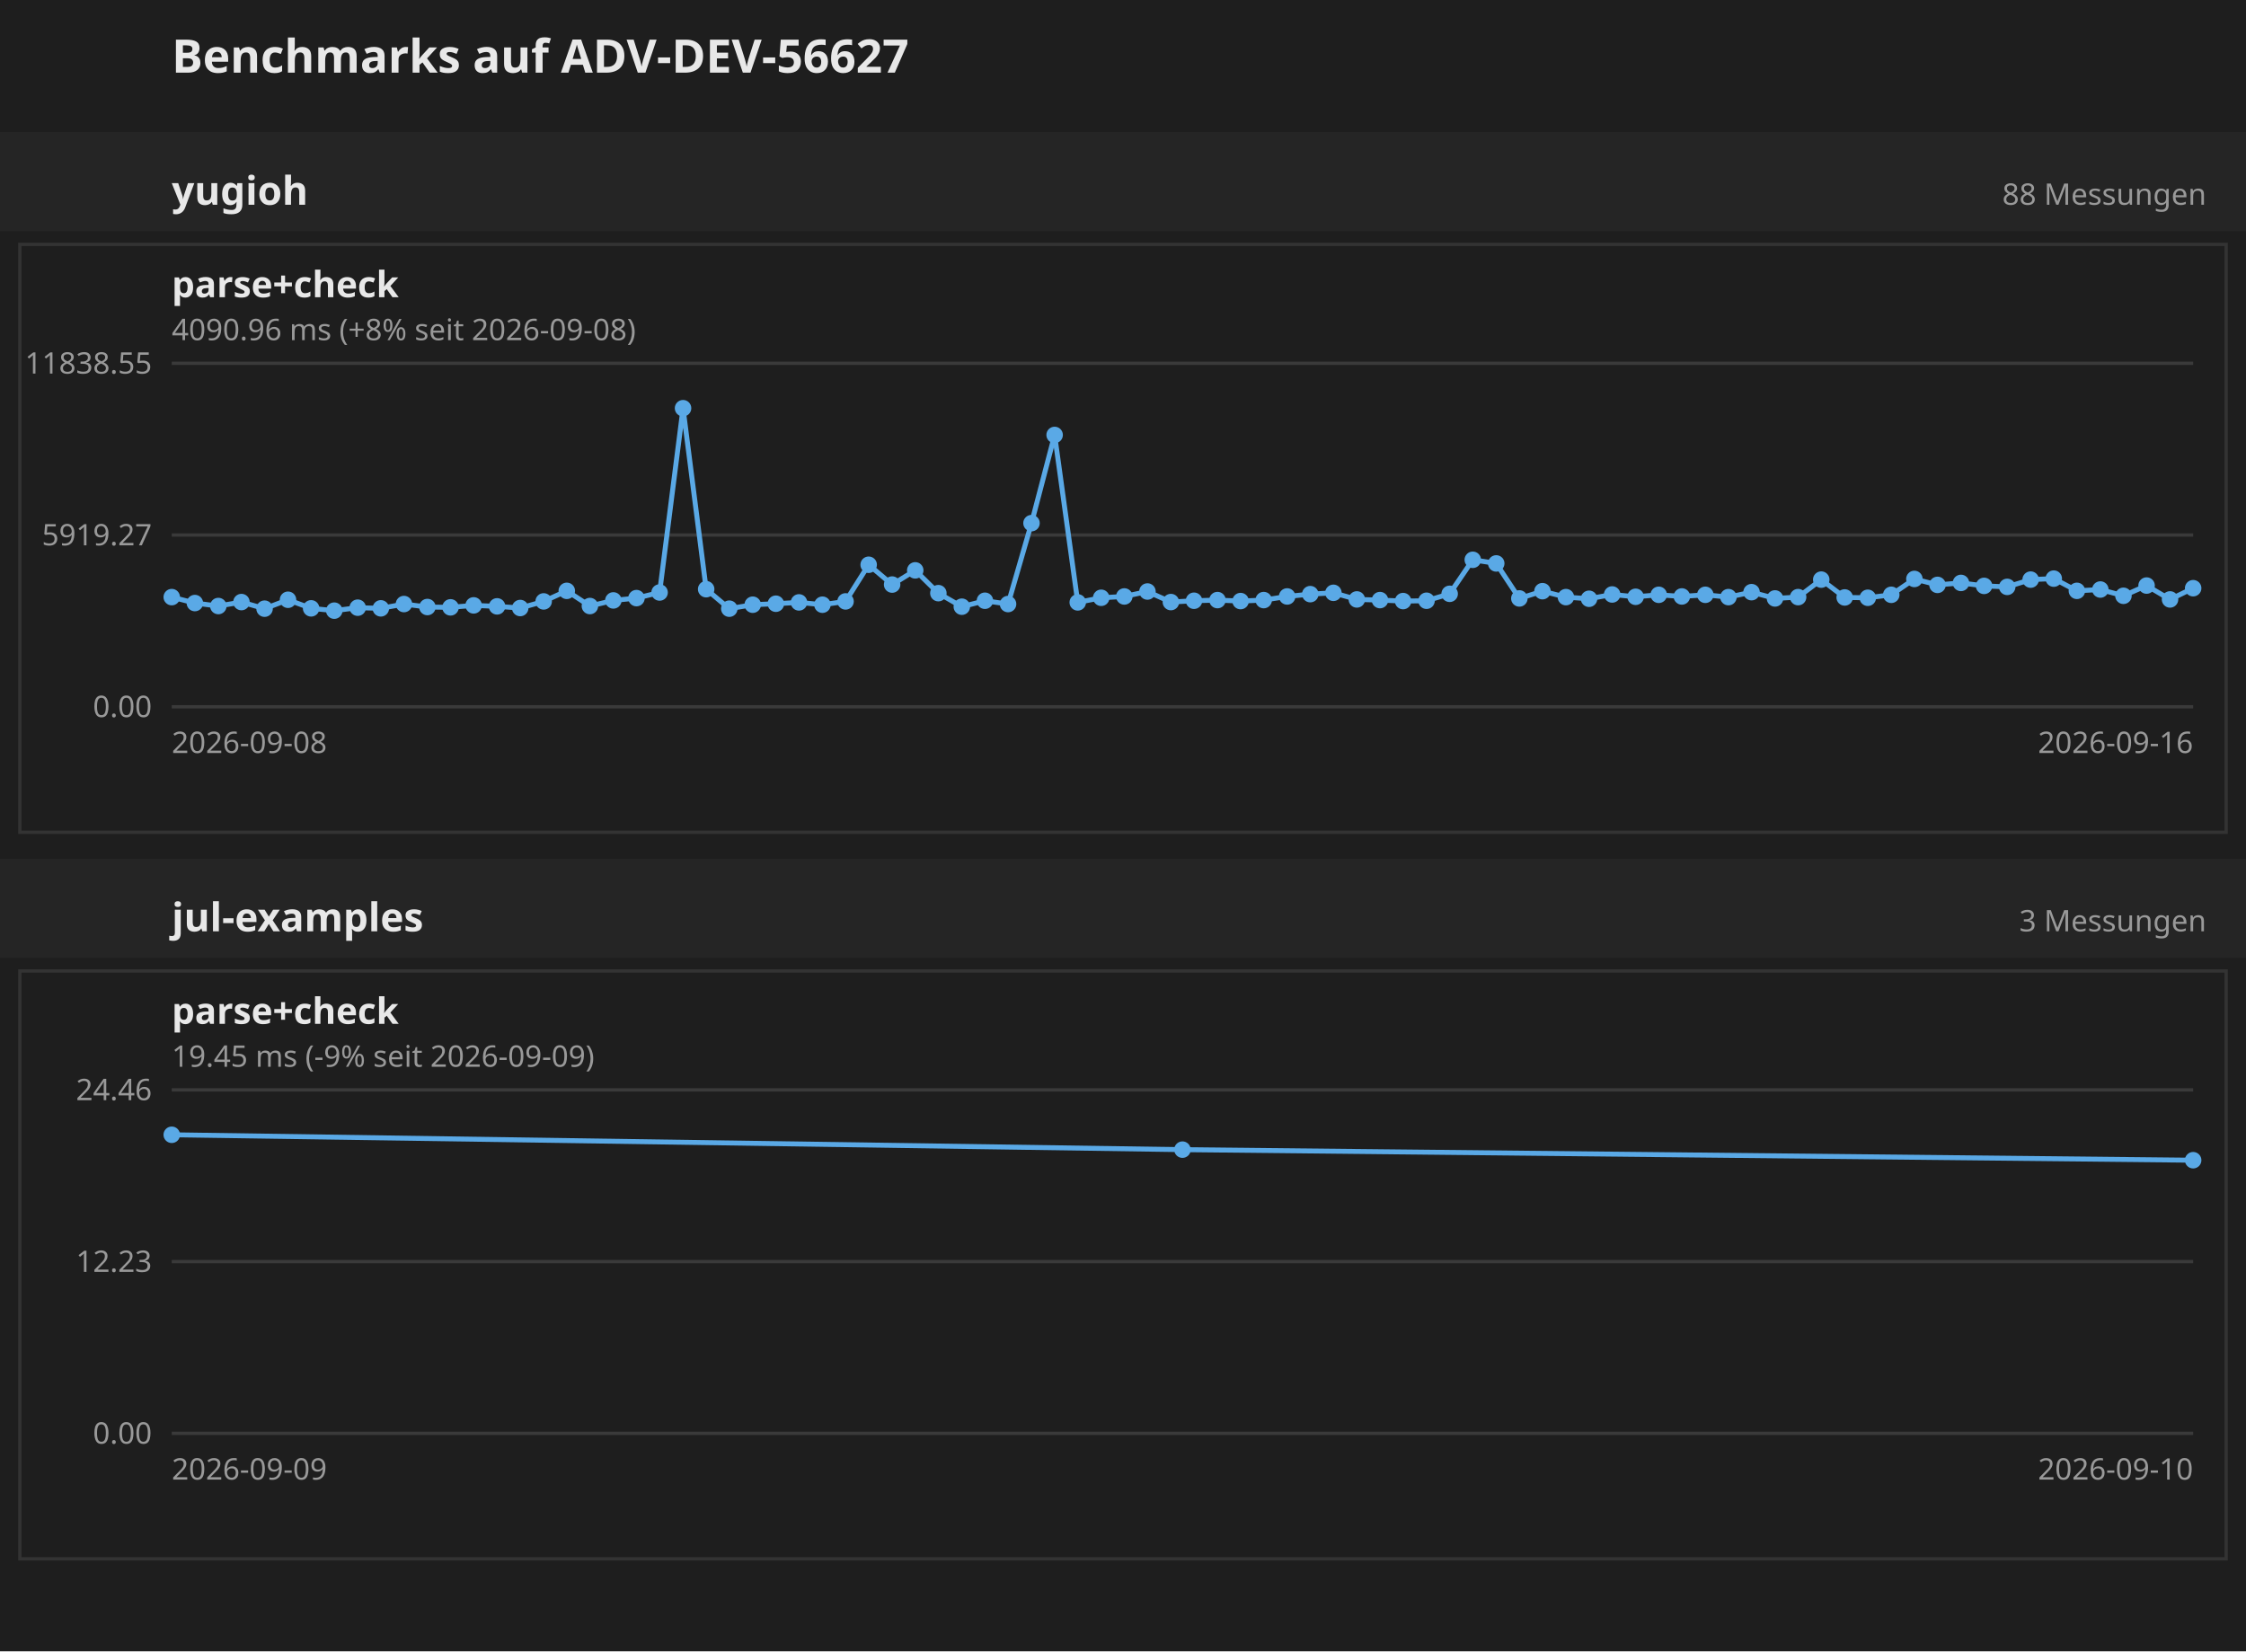
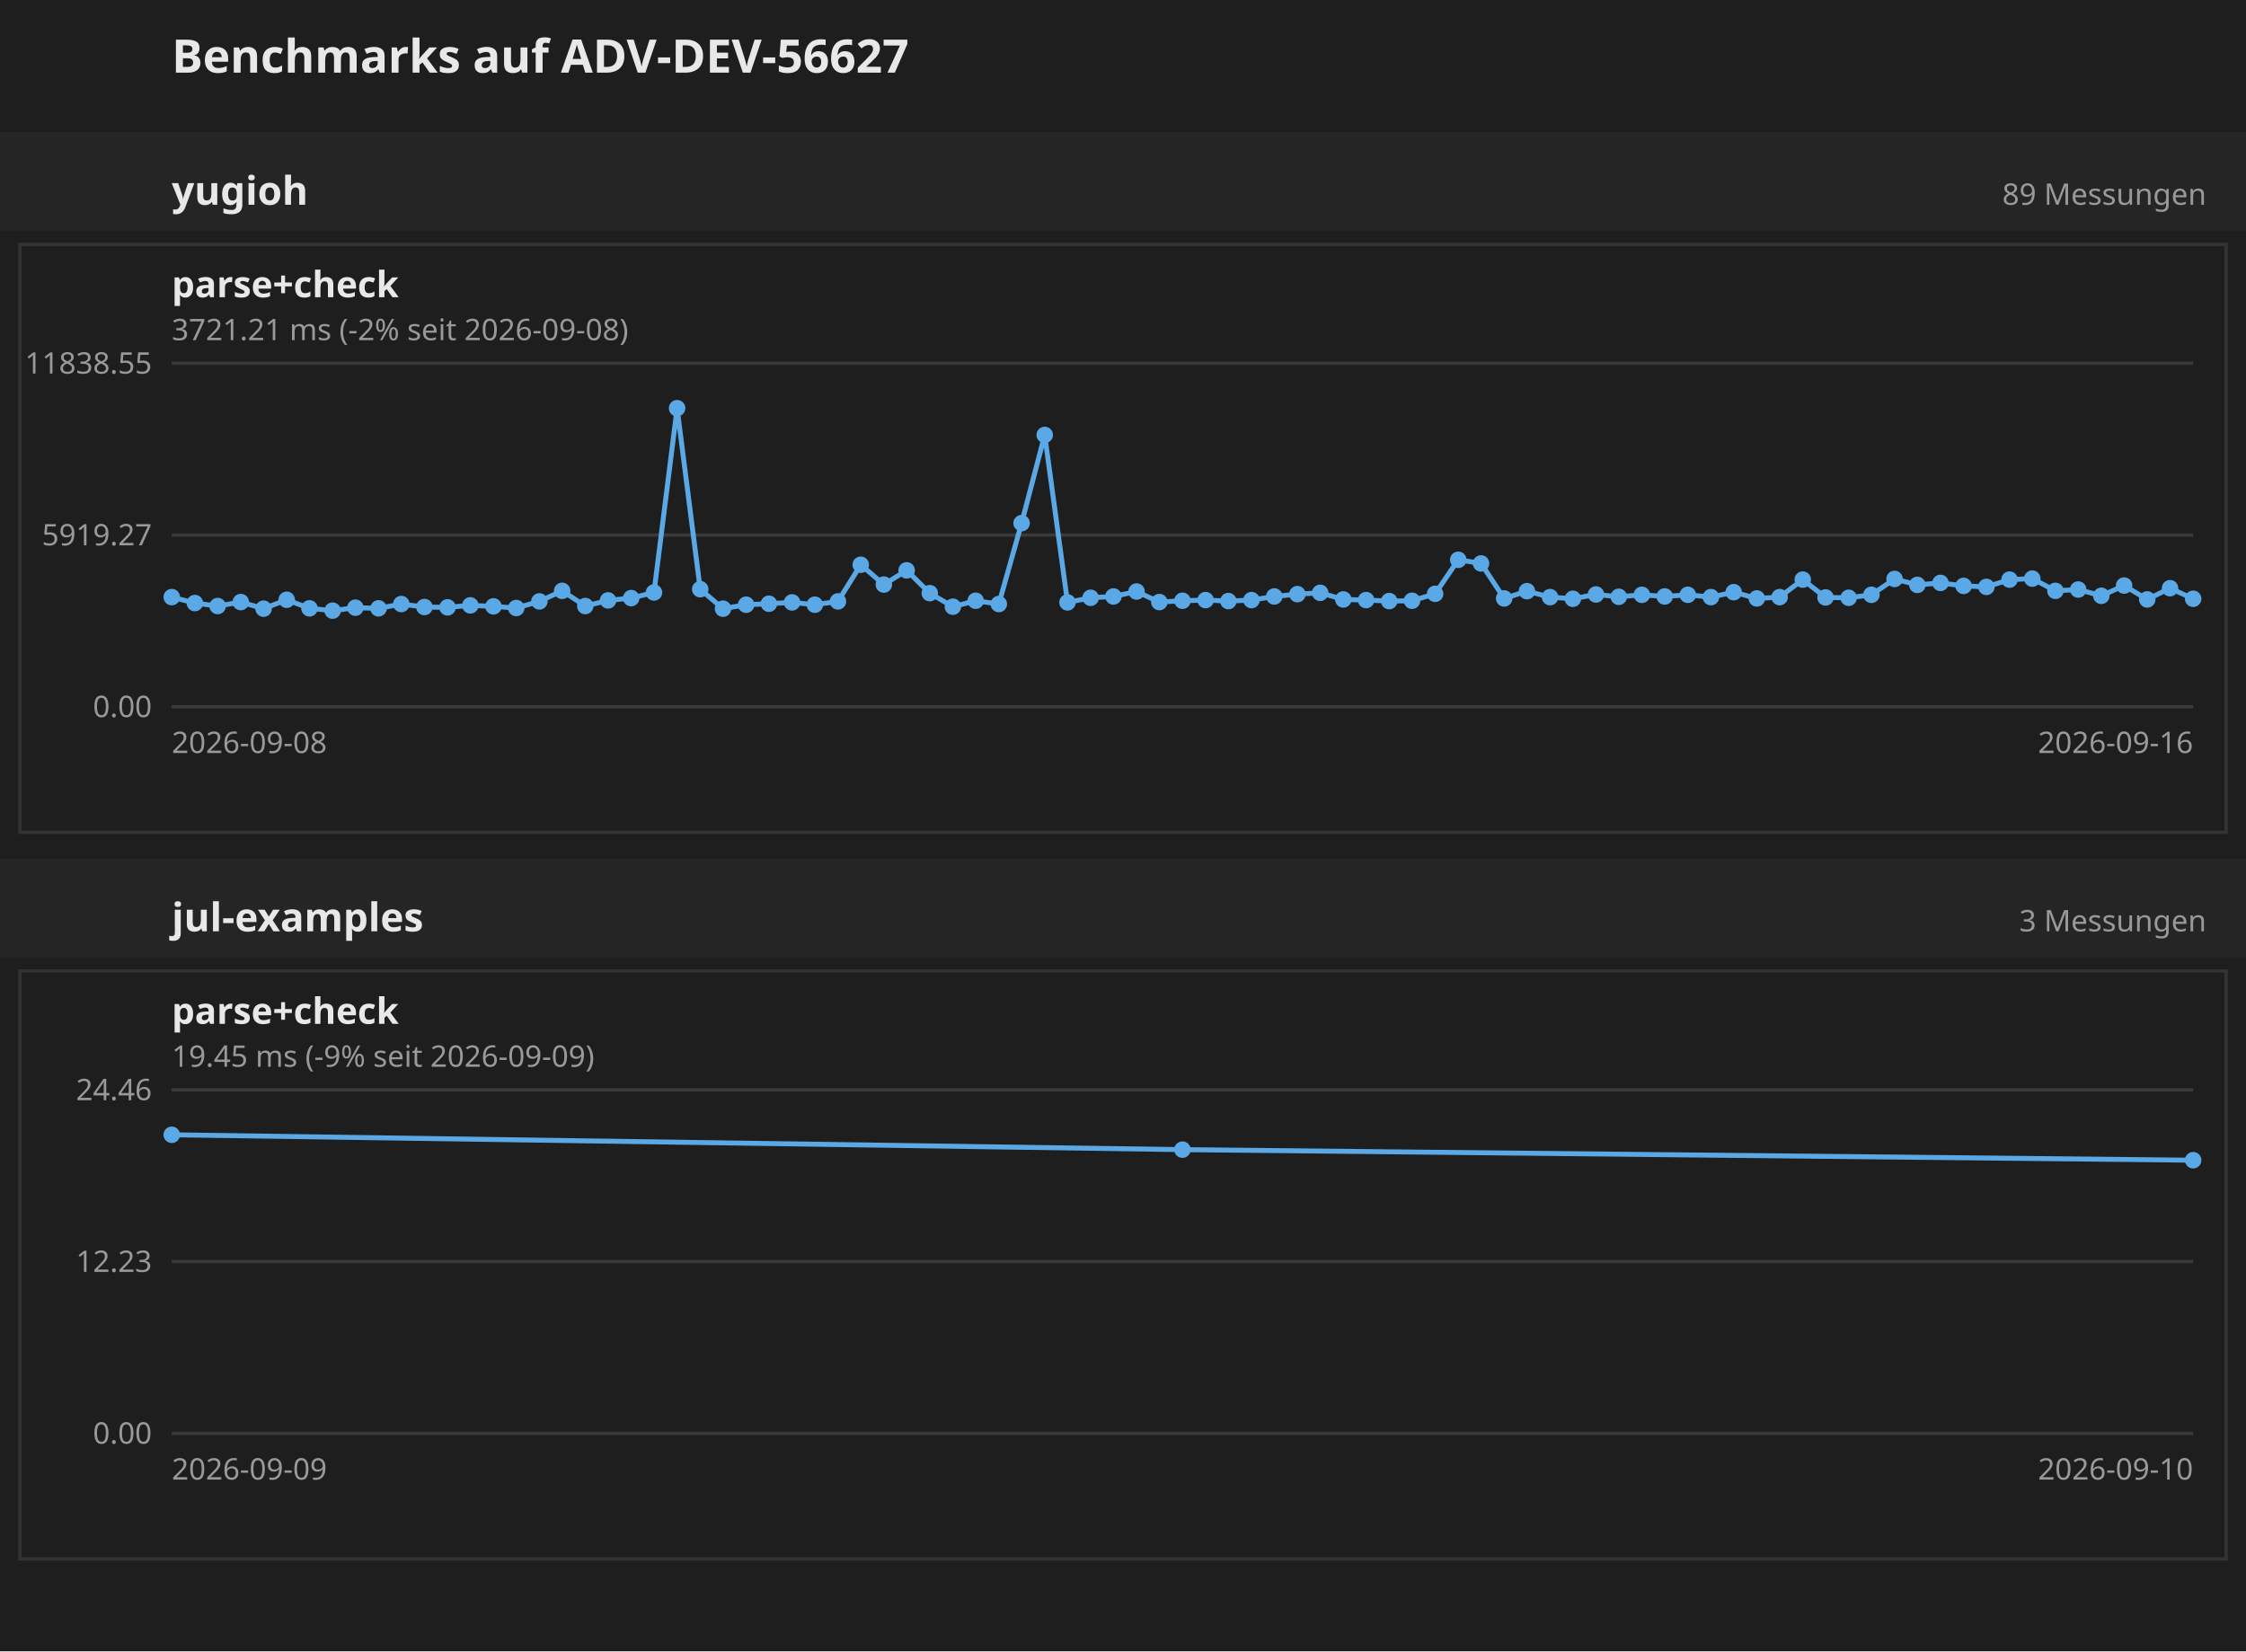
<svg xmlns="http://www.w3.org/2000/svg" width="680" height="500" font-family="sans-serif">
  <rect width="680" height="500" fill="#1e1e1e" />
  <text x="52" y="22" font-size="14" font-weight="bold" fill="#e8e8e8">Benchmarks auf ADV-DEV-56627</text>
  <g transform="translate(0 40)">
    <rect x="0" y="0" width="680" height="30" fill="#252525" />
    <text x="52" y="22" font-size="12" font-weight="bold" fill="#e8e8e8">yugioh</text>
-     <text x="668" y="22" text-anchor="end" font-size="9" fill="#999">88 Messungen</text>
+     <text x="668" y="22" text-anchor="end" font-size="9" fill="#999">89 Messungen</text>
    <g transform="translate(0 30)">
      <g transform="translate(0 0)">
        <rect x="6" y="4" width="668" height="178" fill="none" stroke="#333" />
        <text x="52" y="20" font-size="11" font-weight="bold" fill="#e8e8e8">parse+check</text>
-         <text x="52" y="33" font-size="9" fill="#999">4090.96 ms (+8% seit 2026-09-08)</text>
+         <text x="52" y="33" font-size="9" fill="#999">3721.21 ms (-2% seit 2026-09-08)</text>
        <line x1="52" y1="144.0" x2="664" y2="144.0" stroke="#3a3a3a" />
        <text x="46" y="144.0" text-anchor="end" dominant-baseline="middle" font-size="9" fill="#999">0.00</text>
        <line x1="52" y1="92.0" x2="664" y2="92.0" stroke="#3a3a3a" />
        <text x="46" y="92.0" text-anchor="end" dominant-baseline="middle" font-size="9" fill="#999">5919.27</text>
        <line x1="52" y1="40.0" x2="664" y2="40.0" stroke="#3a3a3a" />
        <text x="46" y="40.0" text-anchor="end" dominant-baseline="middle" font-size="9" fill="#999">11838.55</text>
        <text x="52" y="158" font-size="9" fill="#999">2026-09-08</text>
        <text x="664" y="158" text-anchor="end" font-size="9" fill="#999">2026-09-16</text>
-         <polyline fill="none" stroke="#5aa9e6" stroke-width="1.5" points="52.0,110.8 59.0,112.6 66.1,113.5 73.1,112.3 80.1,114.3 87.2,111.6 94.2,114.2 101.2,114.9 108.3,114.0 115.3,114.2 122.3,112.9 129.4,113.8 136.4,113.9 143.4,113.3 150.5,113.6 157.5,114.1 164.6,112.1 171.6,108.9 178.6,113.5 185.7,111.8 192.7,111.1 199.7,109.4 206.8,53.6 213.8,108.4 220.8,114.3 227.9,113.1 234.9,112.8 241.9,112.4 249.0,113.1 256.0,112.1 263.0,101.0 270.1,107.0 277.1,102.7 284.1,109.6 291.2,113.7 298.2,111.9 305.2,112.9 312.3,88.4 319.3,61.7 326.3,112.4 333.4,111.0 340.4,110.6 347.4,109.1 354.5,112.3 361.5,111.9 368.6,111.7 375.6,112.0 382.6,111.7 389.7,110.6 396.7,109.9 403.7,109.5 410.8,111.5 417.8,111.7 424.8,112.0 431.9,111.9 438.9,109.8 445.9,99.5 453.0,100.6 460.0,111.2 467.0,109.0 474.1,110.8 481.1,111.3 488.1,110.0 495.2,110.7 502.2,110.1 509.2,110.6 516.3,110.1 523.3,110.8 530.3,109.3 537.4,111.2 544.4,110.8 551.4,105.5 558.5,110.9 565.5,111.0 572.6,110.1 579.6,105.3 586.6,107.1 593.7,106.5 600.7,107.4 607.7,107.7 614.8,105.5 621.8,105.2 628.8,108.9 635.9,108.5 642.9,110.4 649.9,107.3 657.0,111.5 664.0,108.1" />
+         <polyline fill="none" stroke="#5aa9e6" stroke-width="1.5" points="52.0,110.8 59.0,112.6 65.9,113.5 72.9,112.3 79.8,114.3 86.8,111.6 93.7,114.2 100.7,114.9 107.6,114.0 114.6,114.2 121.5,112.9 128.5,113.8 135.5,113.9 142.4,113.3 149.4,113.6 156.3,114.1 163.3,112.1 170.2,108.9 177.2,113.5 184.1,111.8 191.1,111.1 198.0,109.4 205.0,53.6 212.0,108.4 218.9,114.3 225.9,113.1 232.8,112.8 239.8,112.4 246.7,113.1 253.7,112.1 260.6,101.0 267.6,107.0 274.5,102.7 281.5,109.6 288.5,113.7 295.4,111.9 302.4,112.9 309.3,88.4 316.3,61.7 323.2,112.4 330.2,111.0 337.1,110.6 344.1,109.1 351.0,112.3 358.0,111.9 365.0,111.7 371.9,112.0 378.9,111.7 385.8,110.6 392.8,109.9 399.7,109.5 406.7,111.5 413.6,111.7 420.6,112.0 427.5,111.9 434.5,109.8 441.5,99.5 448.4,100.6 455.4,111.2 462.3,109.0 469.3,110.8 476.2,111.3 483.2,110.0 490.1,110.7 497.1,110.1 504.0,110.6 511.0,110.1 518.0,110.8 524.9,109.3 531.9,111.2 538.8,110.8 545.8,105.5 552.7,110.9 559.7,111.0 566.6,110.1 573.6,105.3 580.5,107.1 587.5,106.5 594.5,107.4 601.4,107.7 608.4,105.5 615.3,105.2 622.3,108.9 629.2,108.5 636.2,110.4 643.1,107.3 650.1,111.5 657.0,108.1 664.0,111.3" />
        <circle cx="52.0" cy="110.8" r="2.5" fill="#5aa9e6" />
        <circle cx="59.0" cy="112.6" r="2.5" fill="#5aa9e6" />
-         <circle cx="66.1" cy="113.5" r="2.5" fill="#5aa9e6" />
-         <circle cx="73.1" cy="112.3" r="2.5" fill="#5aa9e6" />
-         <circle cx="80.1" cy="114.3" r="2.5" fill="#5aa9e6" />
-         <circle cx="87.2" cy="111.6" r="2.5" fill="#5aa9e6" />
-         <circle cx="94.2" cy="114.2" r="2.5" fill="#5aa9e6" />
-         <circle cx="101.2" cy="114.9" r="2.5" fill="#5aa9e6" />
-         <circle cx="108.3" cy="114.0" r="2.5" fill="#5aa9e6" />
-         <circle cx="115.3" cy="114.2" r="2.5" fill="#5aa9e6" />
-         <circle cx="122.3" cy="112.9" r="2.5" fill="#5aa9e6" />
-         <circle cx="129.4" cy="113.8" r="2.5" fill="#5aa9e6" />
-         <circle cx="136.4" cy="113.9" r="2.5" fill="#5aa9e6" />
-         <circle cx="143.4" cy="113.3" r="2.5" fill="#5aa9e6" />
-         <circle cx="150.5" cy="113.6" r="2.5" fill="#5aa9e6" />
-         <circle cx="157.5" cy="114.1" r="2.5" fill="#5aa9e6" />
-         <circle cx="164.6" cy="112.1" r="2.5" fill="#5aa9e6" />
-         <circle cx="171.6" cy="108.9" r="2.5" fill="#5aa9e6" />
-         <circle cx="178.6" cy="113.5" r="2.5" fill="#5aa9e6" />
-         <circle cx="185.7" cy="111.8" r="2.5" fill="#5aa9e6" />
-         <circle cx="192.7" cy="111.1" r="2.5" fill="#5aa9e6" />
-         <circle cx="199.7" cy="109.4" r="2.5" fill="#5aa9e6" />
-         <circle cx="206.8" cy="53.6" r="2.5" fill="#5aa9e6" />
-         <circle cx="213.8" cy="108.4" r="2.5" fill="#5aa9e6" />
-         <circle cx="220.8" cy="114.3" r="2.5" fill="#5aa9e6" />
-         <circle cx="227.9" cy="113.1" r="2.5" fill="#5aa9e6" />
-         <circle cx="234.9" cy="112.8" r="2.5" fill="#5aa9e6" />
-         <circle cx="241.9" cy="112.4" r="2.5" fill="#5aa9e6" />
-         <circle cx="249.0" cy="113.1" r="2.5" fill="#5aa9e6" />
-         <circle cx="256.0" cy="112.1" r="2.5" fill="#5aa9e6" />
-         <circle cx="263.0" cy="101.0" r="2.5" fill="#5aa9e6" />
-         <circle cx="270.1" cy="107.0" r="2.5" fill="#5aa9e6" />
-         <circle cx="277.1" cy="102.7" r="2.5" fill="#5aa9e6" />
-         <circle cx="284.1" cy="109.6" r="2.5" fill="#5aa9e6" />
-         <circle cx="291.2" cy="113.7" r="2.5" fill="#5aa9e6" />
-         <circle cx="298.2" cy="111.9" r="2.5" fill="#5aa9e6" />
-         <circle cx="305.2" cy="112.9" r="2.5" fill="#5aa9e6" />
-         <circle cx="312.3" cy="88.4" r="2.5" fill="#5aa9e6" />
-         <circle cx="319.3" cy="61.7" r="2.5" fill="#5aa9e6" />
-         <circle cx="326.3" cy="112.4" r="2.5" fill="#5aa9e6" />
-         <circle cx="333.4" cy="111.0" r="2.5" fill="#5aa9e6" />
-         <circle cx="340.4" cy="110.6" r="2.5" fill="#5aa9e6" />
-         <circle cx="347.4" cy="109.1" r="2.5" fill="#5aa9e6" />
-         <circle cx="354.5" cy="112.3" r="2.5" fill="#5aa9e6" />
-         <circle cx="361.5" cy="111.9" r="2.5" fill="#5aa9e6" />
-         <circle cx="368.6" cy="111.7" r="2.5" fill="#5aa9e6" />
-         <circle cx="375.6" cy="112.0" r="2.5" fill="#5aa9e6" />
-         <circle cx="382.6" cy="111.7" r="2.5" fill="#5aa9e6" />
-         <circle cx="389.7" cy="110.6" r="2.5" fill="#5aa9e6" />
-         <circle cx="396.7" cy="109.9" r="2.5" fill="#5aa9e6" />
-         <circle cx="403.7" cy="109.5" r="2.5" fill="#5aa9e6" />
-         <circle cx="410.8" cy="111.5" r="2.5" fill="#5aa9e6" />
-         <circle cx="417.8" cy="111.7" r="2.5" fill="#5aa9e6" />
-         <circle cx="424.8" cy="112.0" r="2.5" fill="#5aa9e6" />
-         <circle cx="431.9" cy="111.9" r="2.5" fill="#5aa9e6" />
-         <circle cx="438.9" cy="109.8" r="2.5" fill="#5aa9e6" />
-         <circle cx="445.9" cy="99.5" r="2.5" fill="#5aa9e6" />
-         <circle cx="453.0" cy="100.6" r="2.5" fill="#5aa9e6" />
-         <circle cx="460.0" cy="111.2" r="2.5" fill="#5aa9e6" />
-         <circle cx="467.0" cy="109.0" r="2.5" fill="#5aa9e6" />
-         <circle cx="474.1" cy="110.8" r="2.5" fill="#5aa9e6" />
-         <circle cx="481.1" cy="111.3" r="2.5" fill="#5aa9e6" />
-         <circle cx="488.1" cy="110.0" r="2.5" fill="#5aa9e6" />
-         <circle cx="495.2" cy="110.7" r="2.5" fill="#5aa9e6" />
-         <circle cx="502.2" cy="110.1" r="2.5" fill="#5aa9e6" />
-         <circle cx="509.2" cy="110.6" r="2.5" fill="#5aa9e6" />
-         <circle cx="516.3" cy="110.1" r="2.5" fill="#5aa9e6" />
-         <circle cx="523.3" cy="110.8" r="2.5" fill="#5aa9e6" />
-         <circle cx="530.3" cy="109.3" r="2.5" fill="#5aa9e6" />
-         <circle cx="537.4" cy="111.2" r="2.5" fill="#5aa9e6" />
-         <circle cx="544.4" cy="110.8" r="2.5" fill="#5aa9e6" />
-         <circle cx="551.4" cy="105.5" r="2.5" fill="#5aa9e6" />
-         <circle cx="558.5" cy="110.9" r="2.5" fill="#5aa9e6" />
-         <circle cx="565.5" cy="111.0" r="2.5" fill="#5aa9e6" />
-         <circle cx="572.6" cy="110.1" r="2.5" fill="#5aa9e6" />
-         <circle cx="579.6" cy="105.3" r="2.5" fill="#5aa9e6" />
-         <circle cx="586.6" cy="107.1" r="2.5" fill="#5aa9e6" />
-         <circle cx="593.7" cy="106.5" r="2.5" fill="#5aa9e6" />
-         <circle cx="600.7" cy="107.4" r="2.5" fill="#5aa9e6" />
-         <circle cx="607.7" cy="107.7" r="2.5" fill="#5aa9e6" />
-         <circle cx="614.8" cy="105.5" r="2.5" fill="#5aa9e6" />
-         <circle cx="621.8" cy="105.2" r="2.5" fill="#5aa9e6" />
-         <circle cx="628.8" cy="108.9" r="2.5" fill="#5aa9e6" />
-         <circle cx="635.9" cy="108.5" r="2.5" fill="#5aa9e6" />
-         <circle cx="642.9" cy="110.4" r="2.5" fill="#5aa9e6" />
-         <circle cx="649.9" cy="107.3" r="2.5" fill="#5aa9e6" />
-         <circle cx="657.0" cy="111.5" r="2.5" fill="#5aa9e6" />
-         <circle cx="664.0" cy="108.1" r="2.5" fill="#5aa9e6" />
+         <circle cx="65.9" cy="113.5" r="2.5" fill="#5aa9e6" />
+         <circle cx="72.9" cy="112.3" r="2.5" fill="#5aa9e6" />
+         <circle cx="79.8" cy="114.3" r="2.5" fill="#5aa9e6" />
+         <circle cx="86.8" cy="111.6" r="2.5" fill="#5aa9e6" />
+         <circle cx="93.7" cy="114.2" r="2.5" fill="#5aa9e6" />
+         <circle cx="100.7" cy="114.9" r="2.5" fill="#5aa9e6" />
+         <circle cx="107.6" cy="114.0" r="2.5" fill="#5aa9e6" />
+         <circle cx="114.6" cy="114.2" r="2.5" fill="#5aa9e6" />
+         <circle cx="121.5" cy="112.9" r="2.5" fill="#5aa9e6" />
+         <circle cx="128.5" cy="113.8" r="2.5" fill="#5aa9e6" />
+         <circle cx="135.5" cy="113.9" r="2.5" fill="#5aa9e6" />
+         <circle cx="142.4" cy="113.3" r="2.5" fill="#5aa9e6" />
+         <circle cx="149.4" cy="113.6" r="2.5" fill="#5aa9e6" />
+         <circle cx="156.3" cy="114.1" r="2.5" fill="#5aa9e6" />
+         <circle cx="163.3" cy="112.1" r="2.5" fill="#5aa9e6" />
+         <circle cx="170.2" cy="108.9" r="2.5" fill="#5aa9e6" />
+         <circle cx="177.2" cy="113.5" r="2.5" fill="#5aa9e6" />
+         <circle cx="184.1" cy="111.8" r="2.5" fill="#5aa9e6" />
+         <circle cx="191.1" cy="111.1" r="2.5" fill="#5aa9e6" />
+         <circle cx="198.0" cy="109.4" r="2.5" fill="#5aa9e6" />
+         <circle cx="205.0" cy="53.6" r="2.5" fill="#5aa9e6" />
+         <circle cx="212.0" cy="108.4" r="2.5" fill="#5aa9e6" />
+         <circle cx="218.9" cy="114.3" r="2.5" fill="#5aa9e6" />
+         <circle cx="225.9" cy="113.1" r="2.5" fill="#5aa9e6" />
+         <circle cx="232.8" cy="112.8" r="2.5" fill="#5aa9e6" />
+         <circle cx="239.8" cy="112.4" r="2.5" fill="#5aa9e6" />
+         <circle cx="246.7" cy="113.1" r="2.5" fill="#5aa9e6" />
+         <circle cx="253.7" cy="112.1" r="2.5" fill="#5aa9e6" />
+         <circle cx="260.6" cy="101.0" r="2.5" fill="#5aa9e6" />
+         <circle cx="267.6" cy="107.0" r="2.5" fill="#5aa9e6" />
+         <circle cx="274.5" cy="102.7" r="2.5" fill="#5aa9e6" />
+         <circle cx="281.5" cy="109.6" r="2.5" fill="#5aa9e6" />
+         <circle cx="288.5" cy="113.7" r="2.5" fill="#5aa9e6" />
+         <circle cx="295.4" cy="111.9" r="2.5" fill="#5aa9e6" />
+         <circle cx="302.4" cy="112.9" r="2.5" fill="#5aa9e6" />
+         <circle cx="309.3" cy="88.4" r="2.5" fill="#5aa9e6" />
+         <circle cx="316.3" cy="61.7" r="2.5" fill="#5aa9e6" />
+         <circle cx="323.2" cy="112.4" r="2.5" fill="#5aa9e6" />
+         <circle cx="330.2" cy="111.0" r="2.5" fill="#5aa9e6" />
+         <circle cx="337.1" cy="110.6" r="2.5" fill="#5aa9e6" />
+         <circle cx="344.1" cy="109.1" r="2.5" fill="#5aa9e6" />
+         <circle cx="351.0" cy="112.3" r="2.5" fill="#5aa9e6" />
+         <circle cx="358.0" cy="111.9" r="2.5" fill="#5aa9e6" />
+         <circle cx="365.0" cy="111.7" r="2.5" fill="#5aa9e6" />
+         <circle cx="371.9" cy="112.0" r="2.5" fill="#5aa9e6" />
+         <circle cx="378.9" cy="111.7" r="2.5" fill="#5aa9e6" />
+         <circle cx="385.8" cy="110.6" r="2.5" fill="#5aa9e6" />
+         <circle cx="392.8" cy="109.9" r="2.5" fill="#5aa9e6" />
+         <circle cx="399.7" cy="109.5" r="2.5" fill="#5aa9e6" />
+         <circle cx="406.7" cy="111.5" r="2.5" fill="#5aa9e6" />
+         <circle cx="413.6" cy="111.7" r="2.5" fill="#5aa9e6" />
+         <circle cx="420.6" cy="112.0" r="2.5" fill="#5aa9e6" />
+         <circle cx="427.5" cy="111.9" r="2.5" fill="#5aa9e6" />
+         <circle cx="434.5" cy="109.8" r="2.5" fill="#5aa9e6" />
+         <circle cx="441.5" cy="99.5" r="2.5" fill="#5aa9e6" />
+         <circle cx="448.4" cy="100.6" r="2.5" fill="#5aa9e6" />
+         <circle cx="455.4" cy="111.2" r="2.5" fill="#5aa9e6" />
+         <circle cx="462.3" cy="109.0" r="2.5" fill="#5aa9e6" />
+         <circle cx="469.3" cy="110.8" r="2.5" fill="#5aa9e6" />
+         <circle cx="476.2" cy="111.3" r="2.5" fill="#5aa9e6" />
+         <circle cx="483.2" cy="110.0" r="2.5" fill="#5aa9e6" />
+         <circle cx="490.1" cy="110.7" r="2.5" fill="#5aa9e6" />
+         <circle cx="497.1" cy="110.1" r="2.5" fill="#5aa9e6" />
+         <circle cx="504.0" cy="110.6" r="2.5" fill="#5aa9e6" />
+         <circle cx="511.0" cy="110.1" r="2.5" fill="#5aa9e6" />
+         <circle cx="518.0" cy="110.8" r="2.5" fill="#5aa9e6" />
+         <circle cx="524.9" cy="109.3" r="2.5" fill="#5aa9e6" />
+         <circle cx="531.9" cy="111.2" r="2.5" fill="#5aa9e6" />
+         <circle cx="538.8" cy="110.8" r="2.5" fill="#5aa9e6" />
+         <circle cx="545.8" cy="105.5" r="2.5" fill="#5aa9e6" />
+         <circle cx="552.7" cy="110.9" r="2.5" fill="#5aa9e6" />
+         <circle cx="559.7" cy="111.0" r="2.5" fill="#5aa9e6" />
+         <circle cx="566.6" cy="110.1" r="2.5" fill="#5aa9e6" />
+         <circle cx="573.6" cy="105.3" r="2.5" fill="#5aa9e6" />
+         <circle cx="580.5" cy="107.1" r="2.5" fill="#5aa9e6" />
+         <circle cx="587.5" cy="106.5" r="2.5" fill="#5aa9e6" />
+         <circle cx="594.5" cy="107.4" r="2.5" fill="#5aa9e6" />
+         <circle cx="601.4" cy="107.7" r="2.5" fill="#5aa9e6" />
+         <circle cx="608.4" cy="105.5" r="2.5" fill="#5aa9e6" />
+         <circle cx="615.3" cy="105.2" r="2.5" fill="#5aa9e6" />
+         <circle cx="622.3" cy="108.9" r="2.5" fill="#5aa9e6" />
+         <circle cx="629.2" cy="108.5" r="2.5" fill="#5aa9e6" />
+         <circle cx="636.2" cy="110.4" r="2.5" fill="#5aa9e6" />
+         <circle cx="643.1" cy="107.3" r="2.5" fill="#5aa9e6" />
+         <circle cx="650.1" cy="111.5" r="2.5" fill="#5aa9e6" />
+         <circle cx="657.0" cy="108.1" r="2.5" fill="#5aa9e6" />
+         <circle cx="664.0" cy="111.3" r="2.5" fill="#5aa9e6" />
      </g>
    </g>
  </g>
  <g transform="translate(0 260)">
    <rect x="0" y="0" width="680" height="30" fill="#252525" />
    <text x="52" y="22" font-size="12" font-weight="bold" fill="#e8e8e8">jul-examples</text>
    <text x="668" y="22" text-anchor="end" font-size="9" fill="#999">3 Messungen</text>
    <g transform="translate(0 30)">
      <g transform="translate(0 0)">
        <rect x="6" y="4" width="668" height="178" fill="none" stroke="#333" />
        <text x="52" y="20" font-size="11" font-weight="bold" fill="#e8e8e8">parse+check</text>
        <text x="52" y="33" font-size="9" fill="#999">19.45 ms (-9% seit 2026-09-09)</text>
        <line x1="52" y1="144.0" x2="664" y2="144.0" stroke="#3a3a3a" />
        <text x="46" y="144.0" text-anchor="end" dominant-baseline="middle" font-size="9" fill="#999">0.00</text>
        <line x1="52" y1="92.0" x2="664" y2="92.0" stroke="#3a3a3a" />
        <text x="46" y="92.0" text-anchor="end" dominant-baseline="middle" font-size="9" fill="#999">12.23</text>
        <line x1="52" y1="40.0" x2="664" y2="40.0" stroke="#3a3a3a" />
        <text x="46" y="40.0" text-anchor="end" dominant-baseline="middle" font-size="9" fill="#999">24.46</text>
        <text x="52" y="158" font-size="9" fill="#999">2026-09-09</text>
        <text x="664" y="158" text-anchor="end" font-size="9" fill="#999">2026-09-10</text>
        <polyline fill="none" stroke="#5aa9e6" stroke-width="1.5" points="52.0,53.6 358.0,58.1 664.0,61.3" />
        <circle cx="52.0" cy="53.6" r="2.5" fill="#5aa9e6" />
        <circle cx="358.0" cy="58.1" r="2.5" fill="#5aa9e6" />
        <circle cx="664.0" cy="61.3" r="2.5" fill="#5aa9e6" />
      </g>
    </g>
  </g>
</svg>
